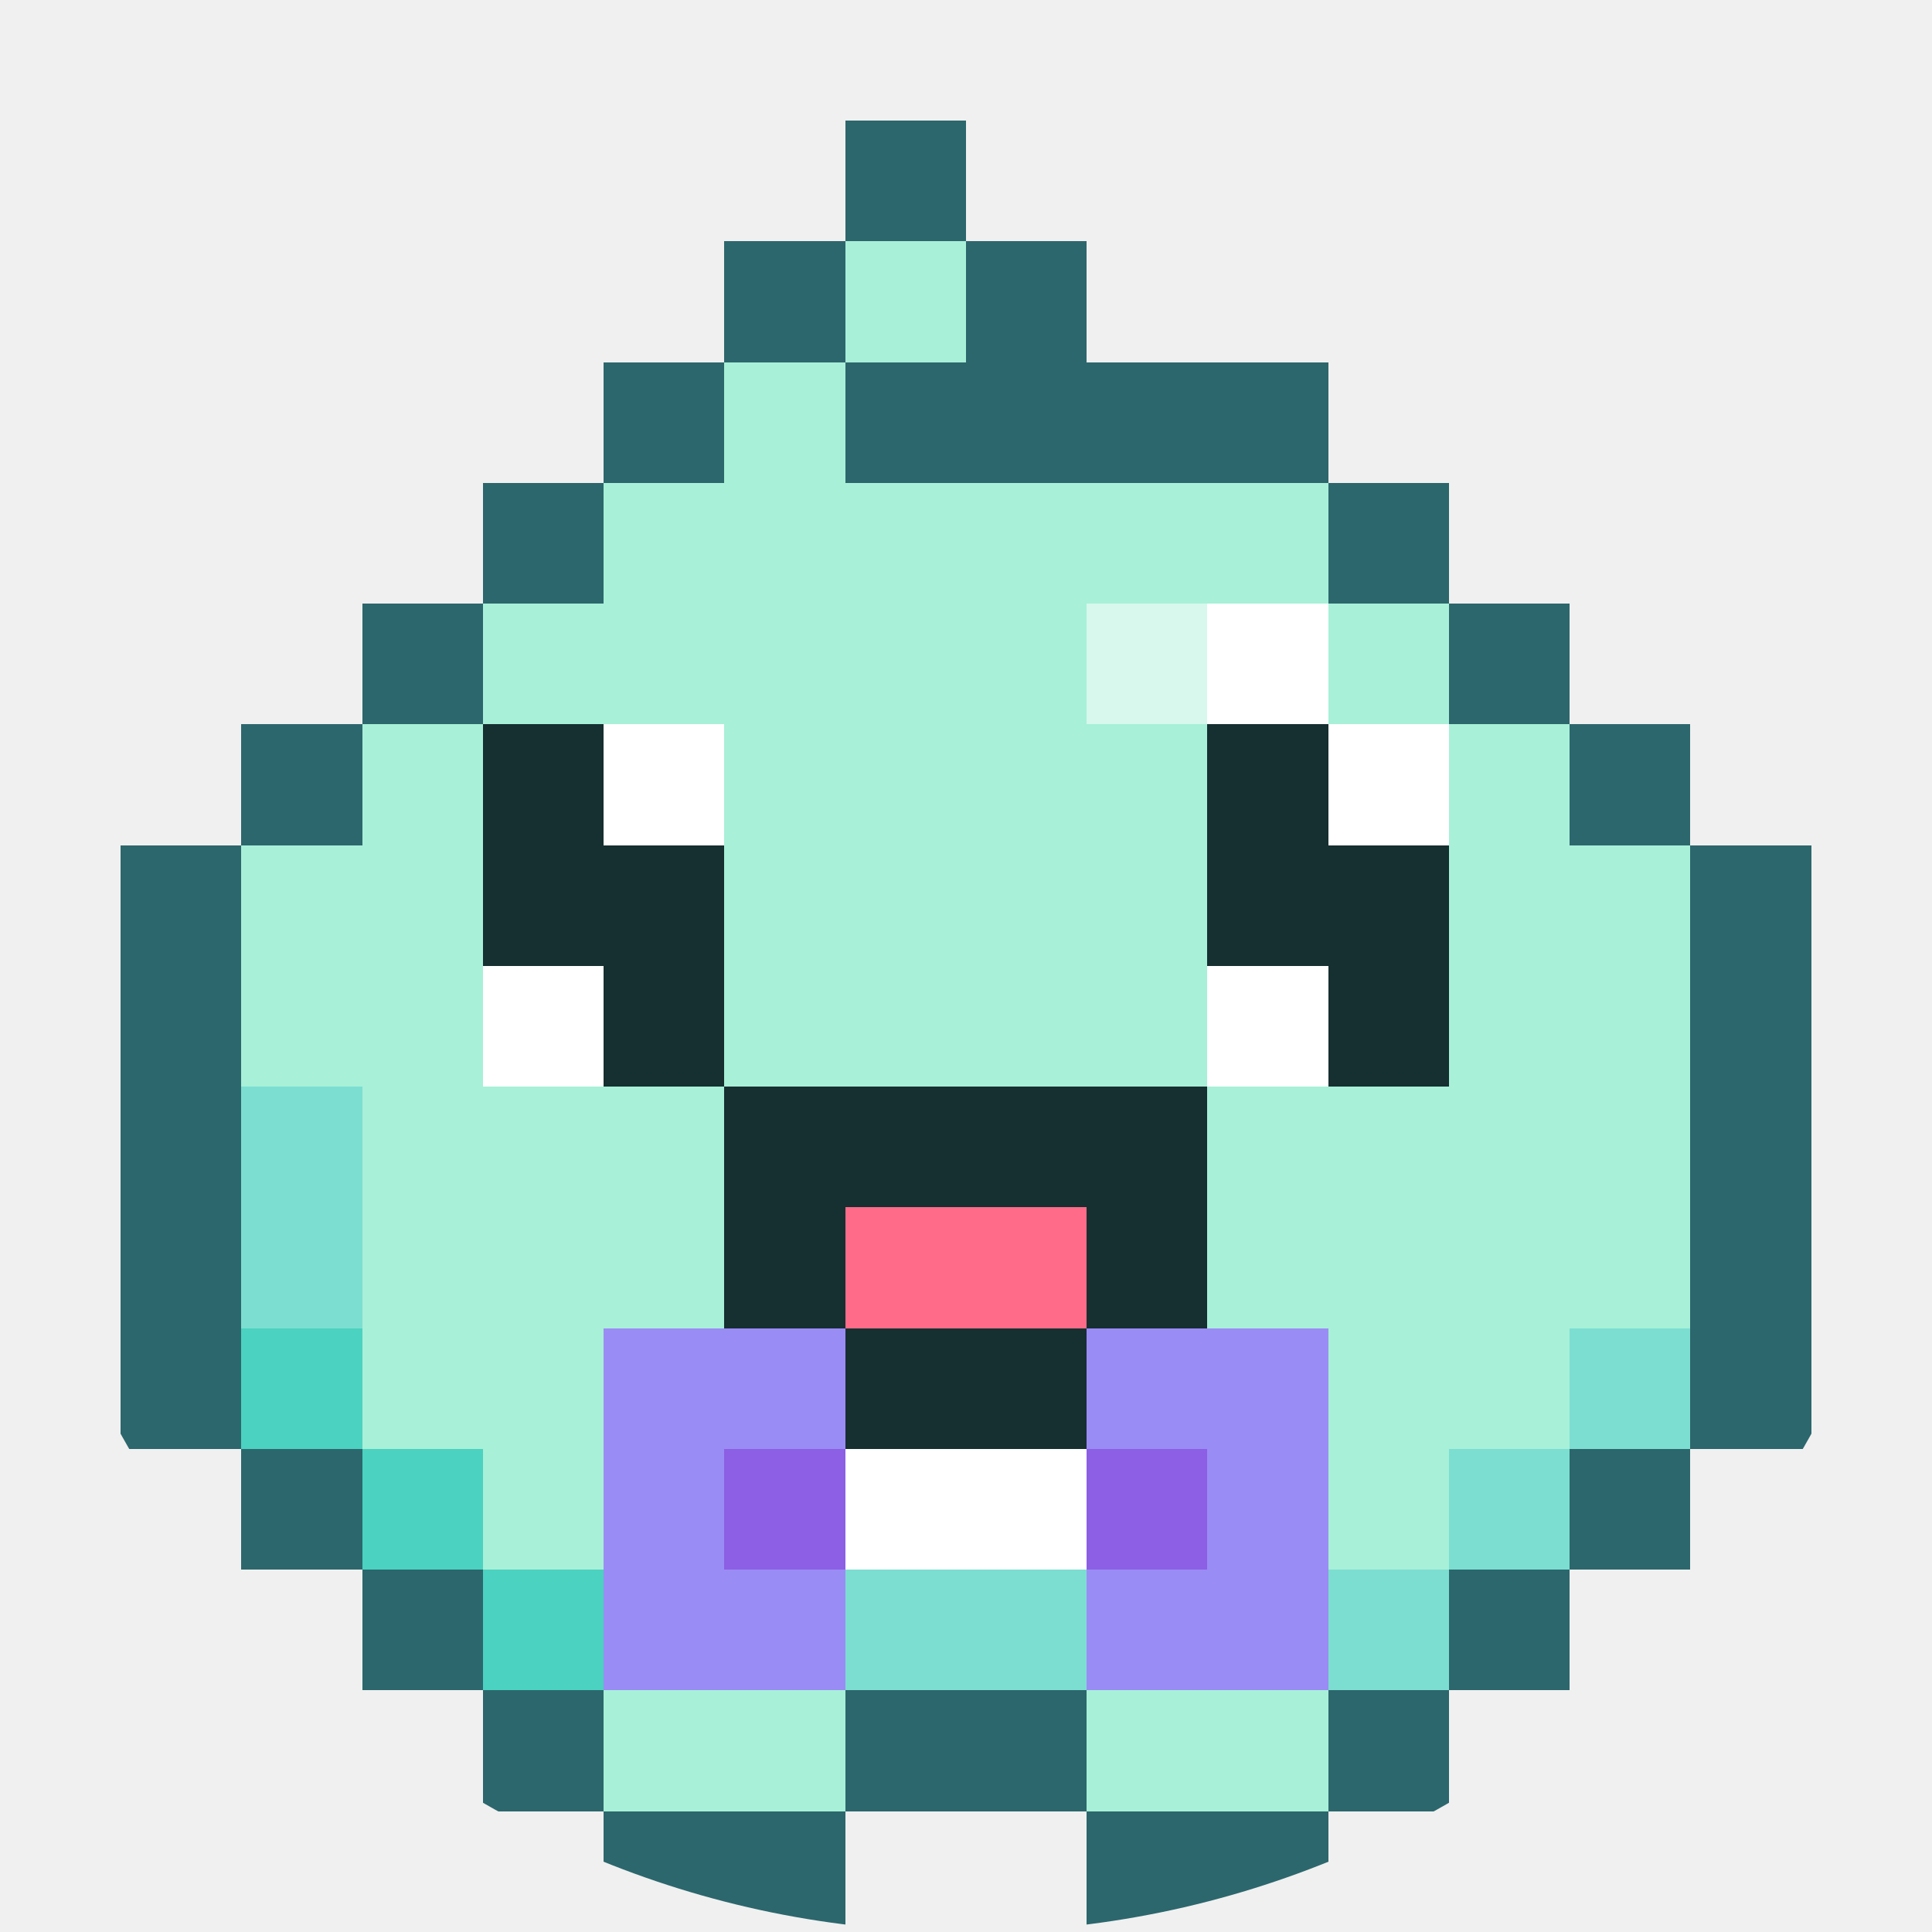
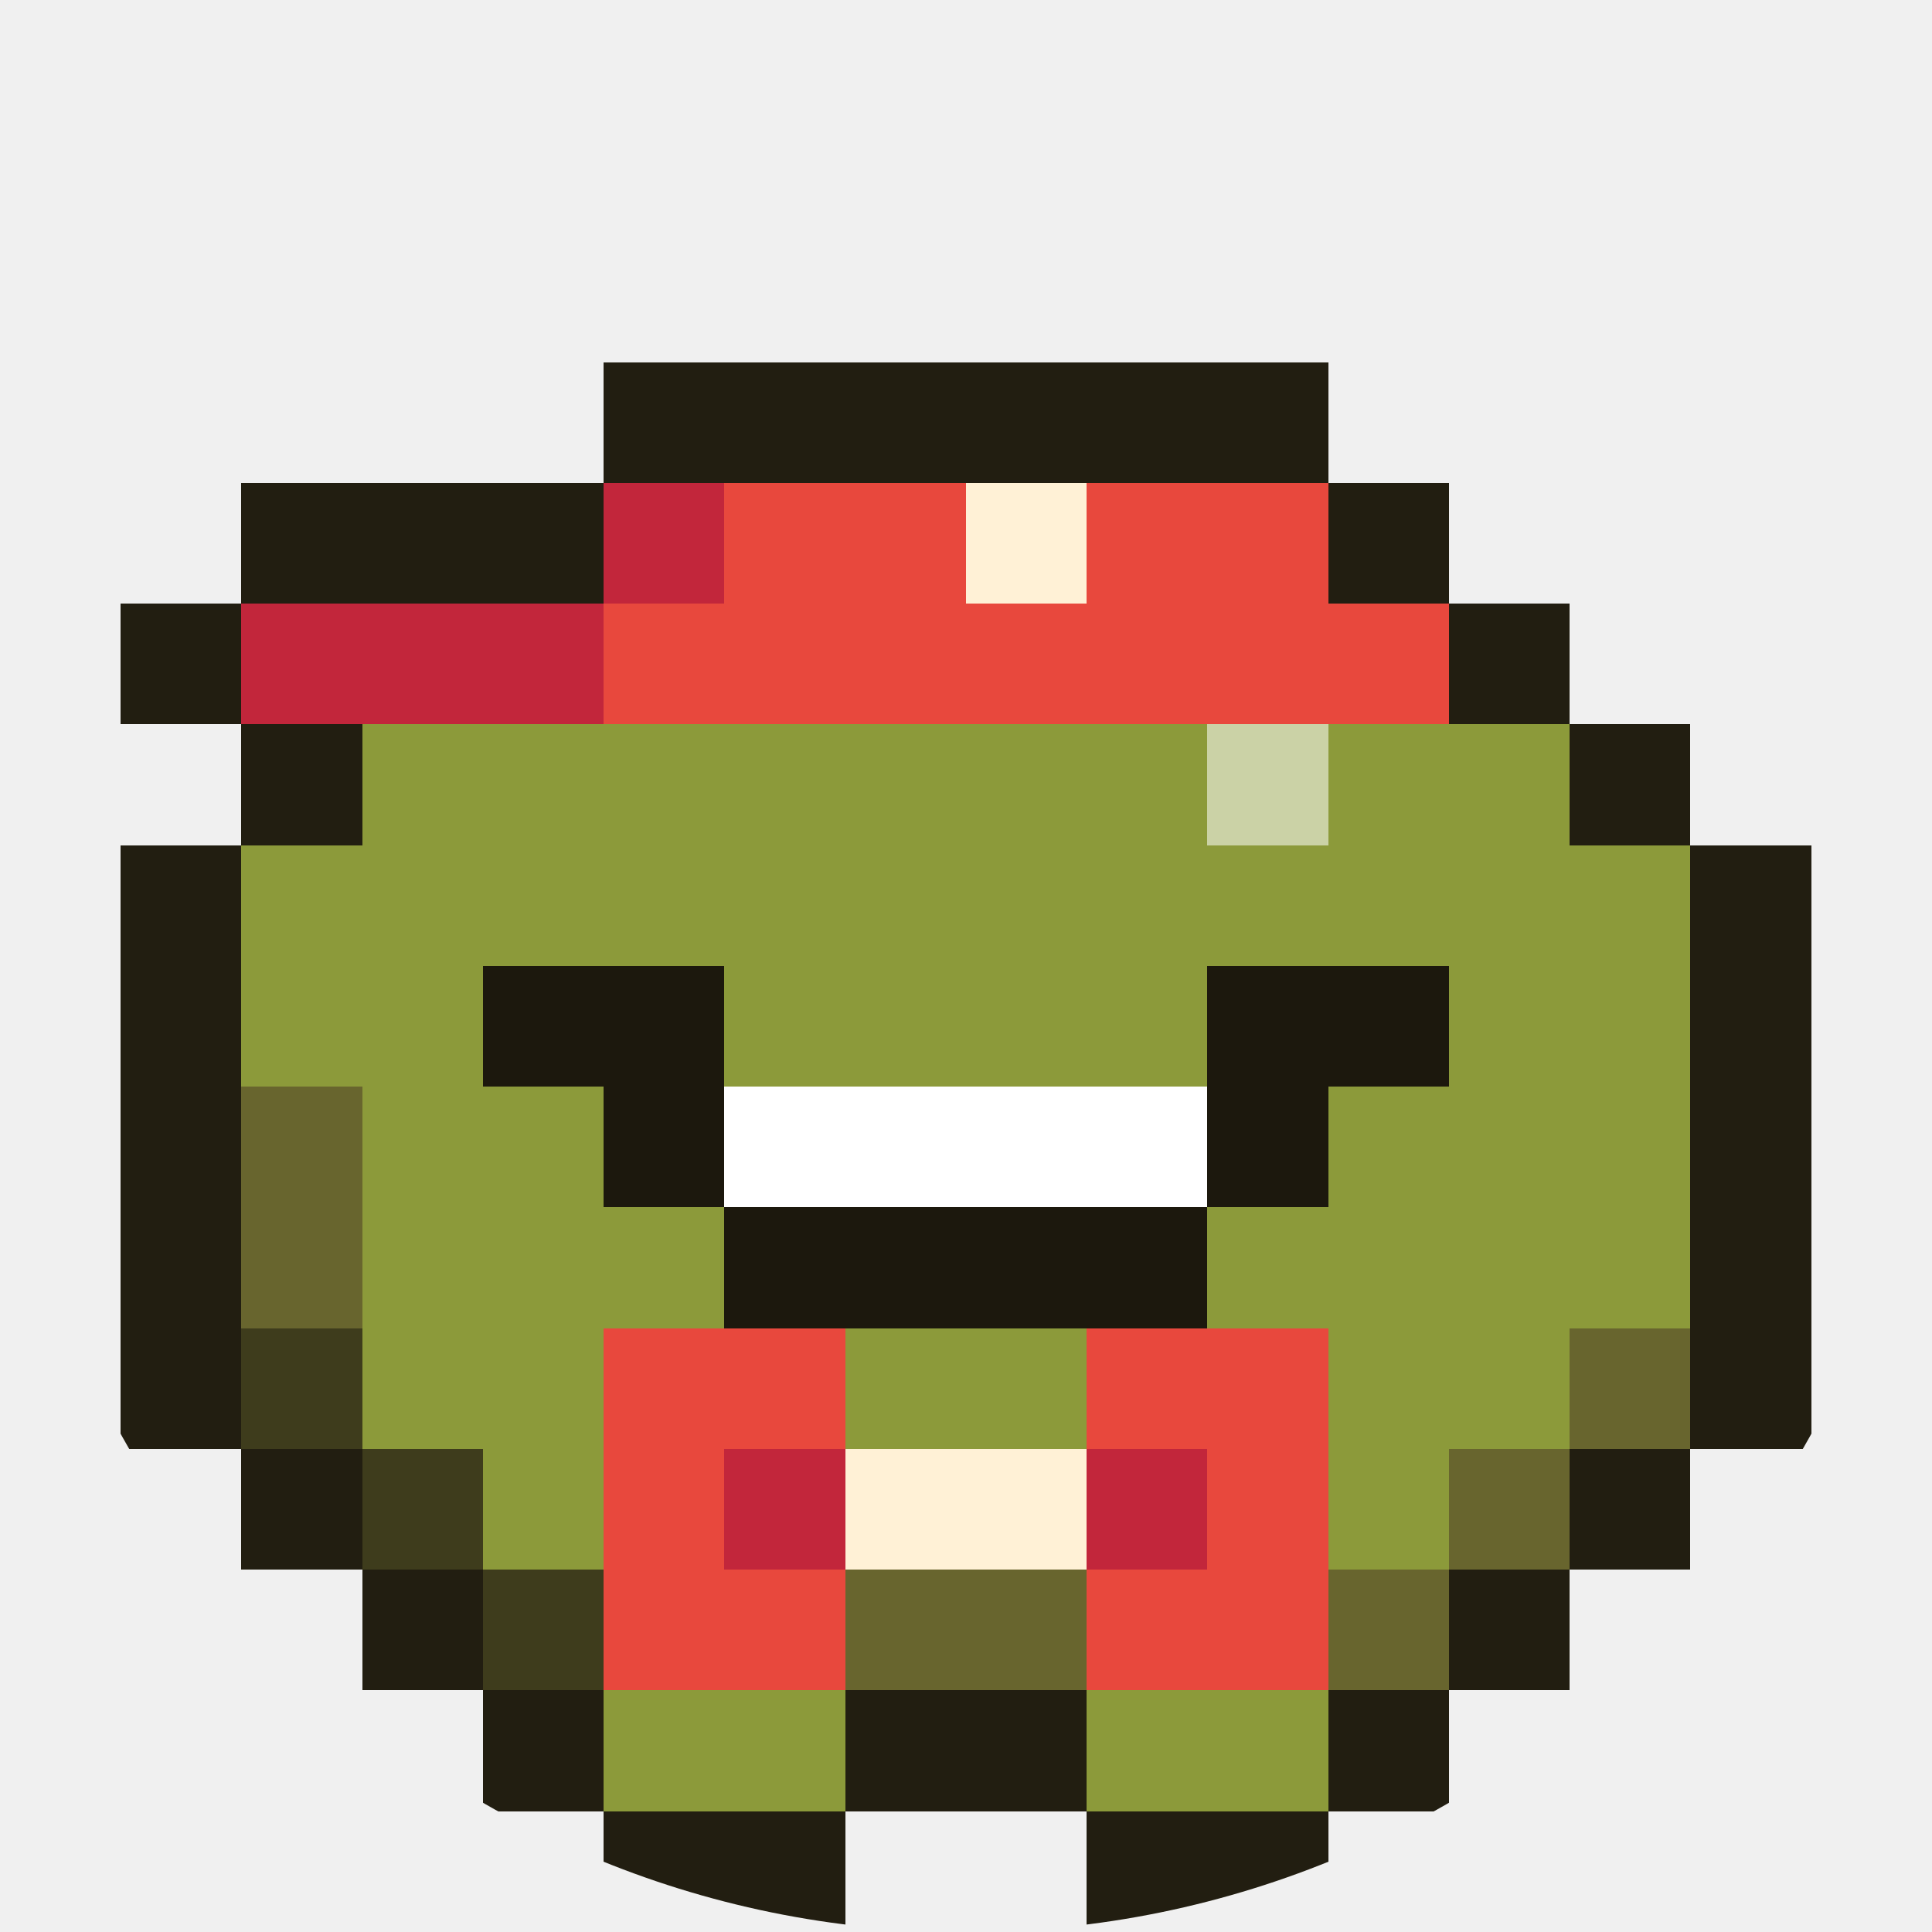
<svg xmlns="http://www.w3.org/2000/svg" width="128" height="128" viewBox="0 0 128 128" shape-rendering="crispEdges" role="presentation" aria-hidden="true">
  <defs>
    <clipPath id="clip">
      <circle cx="64" cy="64" r="64" />
    </clipPath>
  </defs>
  <g clip-path="url(#clip)">
-     <rect x="56" y="8" width="8" height="8" fill="#2C676D" />
-     <rect x="48" y="16" width="8" height="8" fill="#2C676D" />
-     <rect x="56" y="16" width="8" height="8" fill="#A8F0D8" />
-     <rect x="64" y="16" width="8" height="8" fill="#2C676D" />
-     <rect x="40" y="24" width="8" height="8" fill="#2C676D" />
-     <rect x="48" y="24" width="8" height="8" fill="#A8F0D8" />
-     <rect x="56" y="24" width="32" height="8" fill="#2C676D" />
-     <rect x="32" y="32" width="8" height="8" fill="#2C676D" />
-     <rect x="40" y="32" width="48" height="8" fill="#A8F0D8" />
-     <rect x="88" y="32" width="8" height="8" fill="#2C676D" />
-     <rect x="24" y="40" width="8" height="8" fill="#2C676D" />
-     <rect x="32" y="40" width="40" height="8" fill="#A8F0D8" />
-     <rect x="72" y="40" width="8" height="8" fill="#D8F8ED" />
-     <rect x="80" y="40" width="8" height="8" fill="#FFFFFF" />
-     <rect x="88" y="40" width="8" height="8" fill="#A8F0D8" />
-     <rect x="96" y="40" width="8" height="8" fill="#2C676D" />
-     <rect x="16" y="48" width="8" height="8" fill="#2C676D" />
-     <rect x="24" y="48" width="8" height="8" fill="#A8F0D8" />
-     <rect x="32" y="48" width="8" height="8" fill="#162F31" />
-     <rect x="40" y="48" width="8" height="8" fill="#FFFFFF" />
-     <rect x="48" y="48" width="32" height="8" fill="#A8F0D8" />
-     <rect x="80" y="48" width="8" height="8" fill="#162F31" />
-     <rect x="88" y="48" width="8" height="8" fill="#FFFFFF" />
-     <rect x="96" y="48" width="8" height="8" fill="#A8F0D8" />
-     <rect x="104" y="48" width="8" height="8" fill="#2C676D" />
-     <rect x="8" y="56" width="8" height="8" fill="#2C676D" />
-     <rect x="16" y="56" width="16" height="8" fill="#A8F0D8" />
-     <rect x="32" y="56" width="16" height="8" fill="#162F31" />
-     <rect x="48" y="56" width="32" height="8" fill="#A8F0D8" />
-     <rect x="80" y="56" width="16" height="8" fill="#162F31" />
-     <rect x="96" y="56" width="16" height="8" fill="#A8F0D8" />
-     <rect x="112" y="56" width="8" height="8" fill="#2C676D" />
-     <rect x="8" y="64" width="8" height="8" fill="#2C676D" />
-     <rect x="16" y="64" width="16" height="8" fill="#A8F0D8" />
-     <rect x="32" y="64" width="8" height="8" fill="#FFFFFF" />
-     <rect x="40" y="64" width="8" height="8" fill="#162F31" />
-     <rect x="48" y="64" width="32" height="8" fill="#A8F0D8" />
-     <rect x="80" y="64" width="8" height="8" fill="#FFFFFF" />
-     <rect x="88" y="64" width="8" height="8" fill="#162F31" />
-     <rect x="96" y="64" width="16" height="8" fill="#A8F0D8" />
-     <rect x="112" y="64" width="8" height="8" fill="#2C676D" />
-     <rect x="8" y="72" width="8" height="8" fill="#2C676D" />
-     <rect x="16" y="72" width="8" height="8" fill="#7CDED1" />
-     <rect x="24" y="72" width="24" height="8" fill="#A8F0D8" />
-     <rect x="48" y="72" width="32" height="8" fill="#162F31" />
-     <rect x="80" y="72" width="32" height="8" fill="#A8F0D8" />
-     <rect x="112" y="72" width="8" height="8" fill="#2C676D" />
-     <rect x="8" y="80" width="8" height="8" fill="#2C676D" />
-     <rect x="16" y="80" width="8" height="8" fill="#7CDED1" />
-     <rect x="24" y="80" width="24" height="8" fill="#A8F0D8" />
-     <rect x="48" y="80" width="8" height="8" fill="#162F31" />
-     <rect x="56" y="80" width="16" height="8" fill="#FF6B88" />
-     <rect x="72" y="80" width="8" height="8" fill="#162F31" />
-     <rect x="80" y="80" width="32" height="8" fill="#A8F0D8" />
-     <rect x="112" y="80" width="8" height="8" fill="#2C676D" />
-     <rect x="8" y="88" width="8" height="8" fill="#2C676D" />
-     <rect x="16" y="88" width="8" height="8" fill="#4BD2C0" />
-     <rect x="24" y="88" width="16" height="8" fill="#A8F0D8" />
-     <rect x="40" y="88" width="16" height="8" fill="#9A8CF5" />
-     <rect x="56" y="88" width="16" height="8" fill="#162F31" />
-     <rect x="72" y="88" width="16" height="8" fill="#9A8CF5" />
-     <rect x="88" y="88" width="16" height="8" fill="#A8F0D8" />
-     <rect x="104" y="88" width="8" height="8" fill="#7CDED1" />
-     <rect x="112" y="88" width="8" height="8" fill="#2C676D" />
-     <rect x="16" y="96" width="8" height="8" fill="#2C676D" />
-     <rect x="24" y="96" width="8" height="8" fill="#4BD2C0" />
-     <rect x="32" y="96" width="8" height="8" fill="#A8F0D8" />
-     <rect x="40" y="96" width="8" height="8" fill="#9A8CF5" />
-     <rect x="48" y="96" width="8" height="8" fill="#8C5FE4" />
-     <rect x="56" y="96" width="16" height="8" fill="#FFFFFF" />
-     <rect x="72" y="96" width="8" height="8" fill="#8C5FE4" />
-     <rect x="80" y="96" width="8" height="8" fill="#9A8CF5" />
-     <rect x="88" y="96" width="8" height="8" fill="#A8F0D8" />
-     <rect x="96" y="96" width="8" height="8" fill="#7CDED1" />
-     <rect x="104" y="96" width="8" height="8" fill="#2C676D" />
-     <rect x="24" y="104" width="8" height="8" fill="#2C676D" />
-     <rect x="32" y="104" width="8" height="8" fill="#4BD2C0" />
-     <rect x="40" y="104" width="16" height="8" fill="#9A8CF5" />
-     <rect x="56" y="104" width="16" height="8" fill="#7CDED1" />
-     <rect x="72" y="104" width="16" height="8" fill="#9A8CF5" />
-     <rect x="88" y="104" width="8" height="8" fill="#7CDED1" />
-     <rect x="96" y="104" width="8" height="8" fill="#2C676D" />
-     <rect x="32" y="112" width="8" height="8" fill="#2C676D" />
-     <rect x="40" y="112" width="16" height="8" fill="#A8F0D8" />
-     <rect x="56" y="112" width="16" height="8" fill="#2C676D" />
-     <rect x="72" y="112" width="16" height="8" fill="#A8F0D8" />
-     <rect x="88" y="112" width="8" height="8" fill="#2C676D" />
-     <rect x="40" y="120" width="16" height="8" fill="#2C676D" />
-     <rect x="72" y="120" width="16" height="8" fill="#2C676D" />
+     <rect x="40" y="24" width="48" height="8" fill="#221E11" />
+     <rect x="16" y="32" width="24" height="8" fill="#221E11" />
+     <rect x="40" y="32" width="8" height="8" fill="#C2263B" />
+     <rect x="48" y="32" width="16" height="8" fill="#E8483D" />
+     <rect x="64" y="32" width="8" height="8" fill="#FFF1D6" />
+     <rect x="72" y="32" width="16" height="8" fill="#E8483D" />
+     <rect x="88" y="32" width="8" height="8" fill="#221E11" />
+     <rect x="8" y="40" width="8" height="8" fill="#221E11" />
+     <rect x="16" y="40" width="24" height="8" fill="#C2263B" />
+     <rect x="40" y="40" width="56" height="8" fill="#E8483D" />
+     <rect x="96" y="40" width="8" height="8" fill="#221E11" />
+     <rect x="16" y="48" width="8" height="8" fill="#221E11" />
+     <rect x="24" y="48" width="56" height="8" fill="#8C9A3A" />
+     <rect x="80" y="48" width="8" height="8" fill="#CBD2A6" />
+     <rect x="88" y="48" width="16" height="8" fill="#8C9A3A" />
+     <rect x="104" y="48" width="8" height="8" fill="#221E11" />
+     <rect x="8" y="56" width="8" height="8" fill="#221E11" />
+     <rect x="16" y="56" width="96" height="8" fill="#8C9A3A" />
+     <rect x="112" y="56" width="8" height="8" fill="#221E11" />
+     <rect x="8" y="64" width="8" height="8" fill="#221E11" />
+     <rect x="16" y="64" width="16" height="8" fill="#8C9A3A" />
+     <rect x="32" y="64" width="16" height="8" fill="#1C180D" />
+     <rect x="48" y="64" width="32" height="8" fill="#8C9A3A" />
+     <rect x="80" y="64" width="16" height="8" fill="#1C180D" />
+     <rect x="96" y="64" width="16" height="8" fill="#8C9A3A" />
+     <rect x="112" y="64" width="8" height="8" fill="#221E11" />
+     <rect x="8" y="72" width="8" height="8" fill="#221E11" />
+     <rect x="16" y="72" width="8" height="8" fill="#68652E" />
+     <rect x="24" y="72" width="16" height="8" fill="#8C9A3A" />
+     <rect x="40" y="72" width="8" height="8" fill="#1C180D" />
+     <rect x="48" y="72" width="32" height="8" fill="#FFFFFF" />
+     <rect x="80" y="72" width="8" height="8" fill="#1C180D" />
+     <rect x="88" y="72" width="24" height="8" fill="#8C9A3A" />
+     <rect x="112" y="72" width="8" height="8" fill="#221E11" />
+     <rect x="8" y="80" width="8" height="8" fill="#221E11" />
+     <rect x="16" y="80" width="8" height="8" fill="#68652E" />
+     <rect x="24" y="80" width="24" height="8" fill="#8C9A3A" />
+     <rect x="48" y="80" width="32" height="8" fill="#1C180D" />
+     <rect x="80" y="80" width="32" height="8" fill="#8C9A3A" />
+     <rect x="112" y="80" width="8" height="8" fill="#221E11" />
+     <rect x="8" y="88" width="8" height="8" fill="#221E11" />
+     <rect x="16" y="88" width="8" height="8" fill="#3E3C1C" />
+     <rect x="24" y="88" width="16" height="8" fill="#8C9A3A" />
+     <rect x="40" y="88" width="16" height="8" fill="#E8483D" />
+     <rect x="56" y="88" width="16" height="8" fill="#8C9A3A" />
+     <rect x="72" y="88" width="16" height="8" fill="#E8483D" />
+     <rect x="88" y="88" width="16" height="8" fill="#8C9A3A" />
+     <rect x="104" y="88" width="8" height="8" fill="#68652E" />
+     <rect x="112" y="88" width="8" height="8" fill="#221E11" />
+     <rect x="16" y="96" width="8" height="8" fill="#221E11" />
+     <rect x="24" y="96" width="8" height="8" fill="#3E3C1C" />
+     <rect x="32" y="96" width="8" height="8" fill="#8C9A3A" />
+     <rect x="40" y="96" width="8" height="8" fill="#E8483D" />
+     <rect x="48" y="96" width="8" height="8" fill="#C2263B" />
+     <rect x="56" y="96" width="16" height="8" fill="#FFF1D6" />
+     <rect x="72" y="96" width="8" height="8" fill="#C2263B" />
+     <rect x="80" y="96" width="8" height="8" fill="#E8483D" />
+     <rect x="88" y="96" width="8" height="8" fill="#8C9A3A" />
+     <rect x="96" y="96" width="8" height="8" fill="#68652E" />
+     <rect x="104" y="96" width="8" height="8" fill="#221E11" />
+     <rect x="24" y="104" width="8" height="8" fill="#221E11" />
+     <rect x="32" y="104" width="8" height="8" fill="#3E3C1C" />
+     <rect x="40" y="104" width="16" height="8" fill="#E8483D" />
+     <rect x="56" y="104" width="16" height="8" fill="#68652E" />
+     <rect x="72" y="104" width="16" height="8" fill="#E8483D" />
+     <rect x="88" y="104" width="8" height="8" fill="#68652E" />
+     <rect x="96" y="104" width="8" height="8" fill="#221E11" />
+     <rect x="32" y="112" width="8" height="8" fill="#221E11" />
+     <rect x="40" y="112" width="16" height="8" fill="#8C9A3A" />
+     <rect x="56" y="112" width="16" height="8" fill="#221E11" />
+     <rect x="72" y="112" width="16" height="8" fill="#8C9A3A" />
+     <rect x="88" y="112" width="8" height="8" fill="#221E11" />
+     <rect x="40" y="120" width="16" height="8" fill="#221E11" />
+     <rect x="72" y="120" width="16" height="8" fill="#221E11" />
  </g>
</svg>
